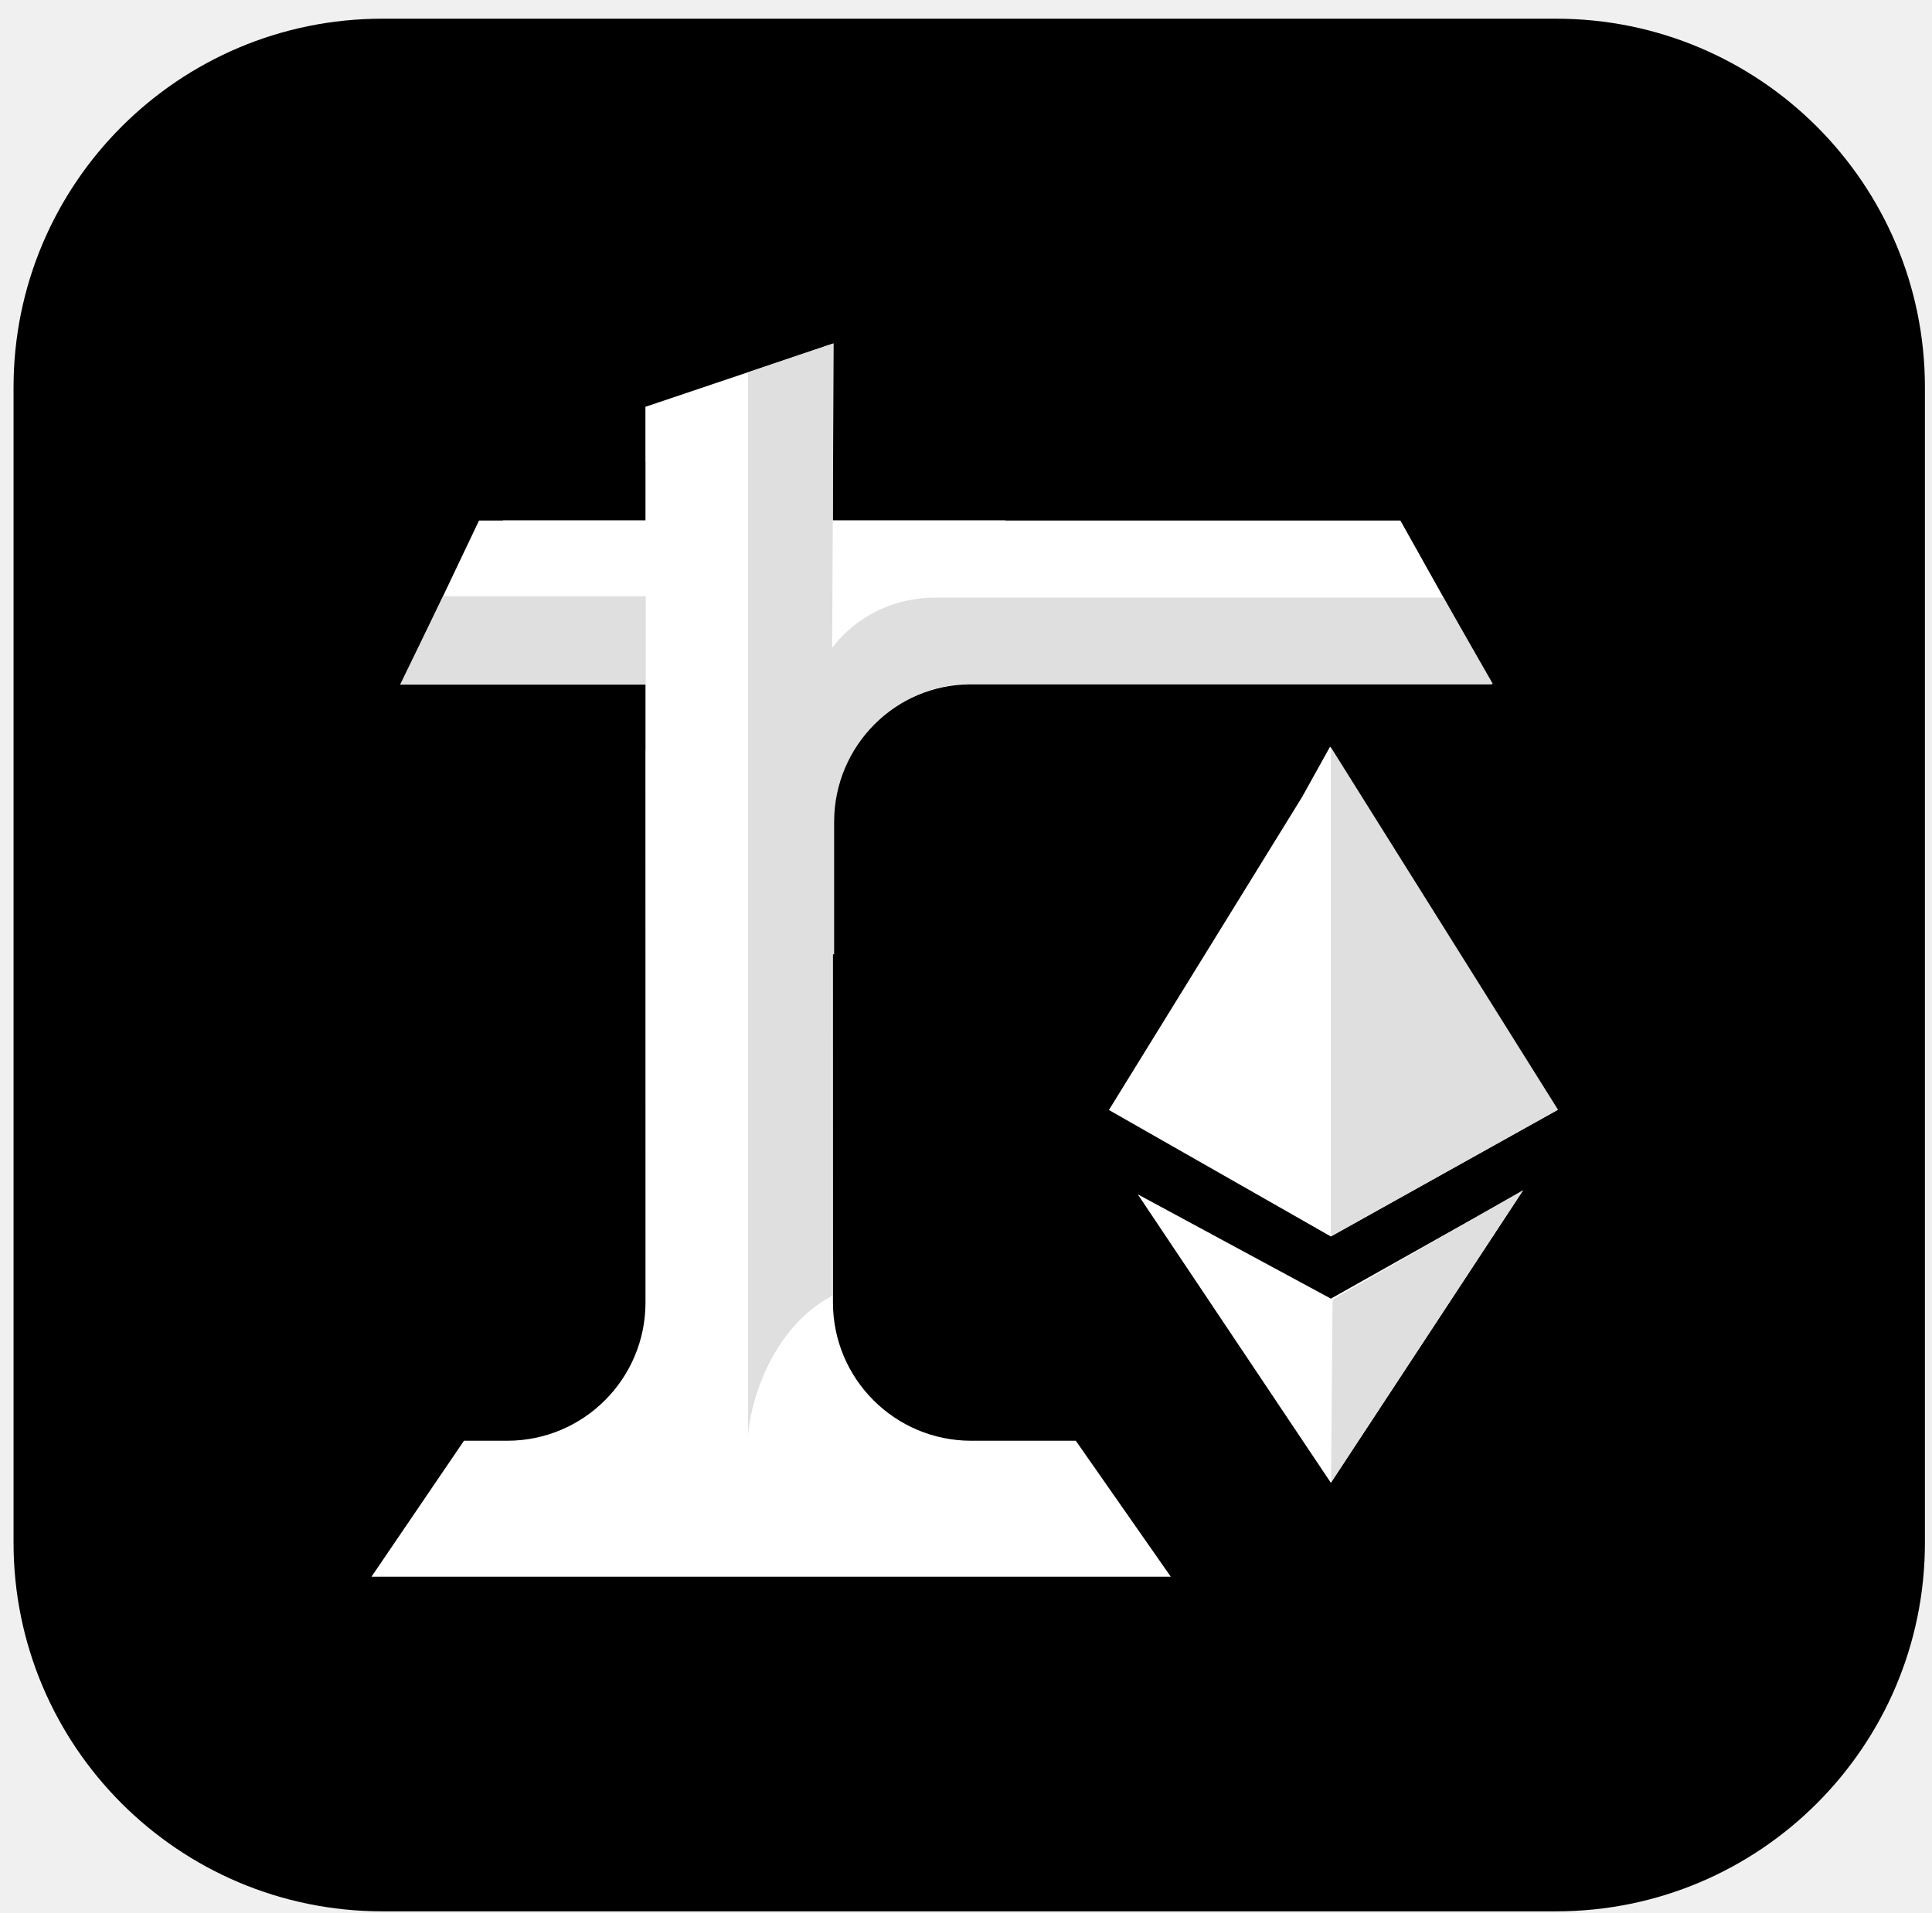
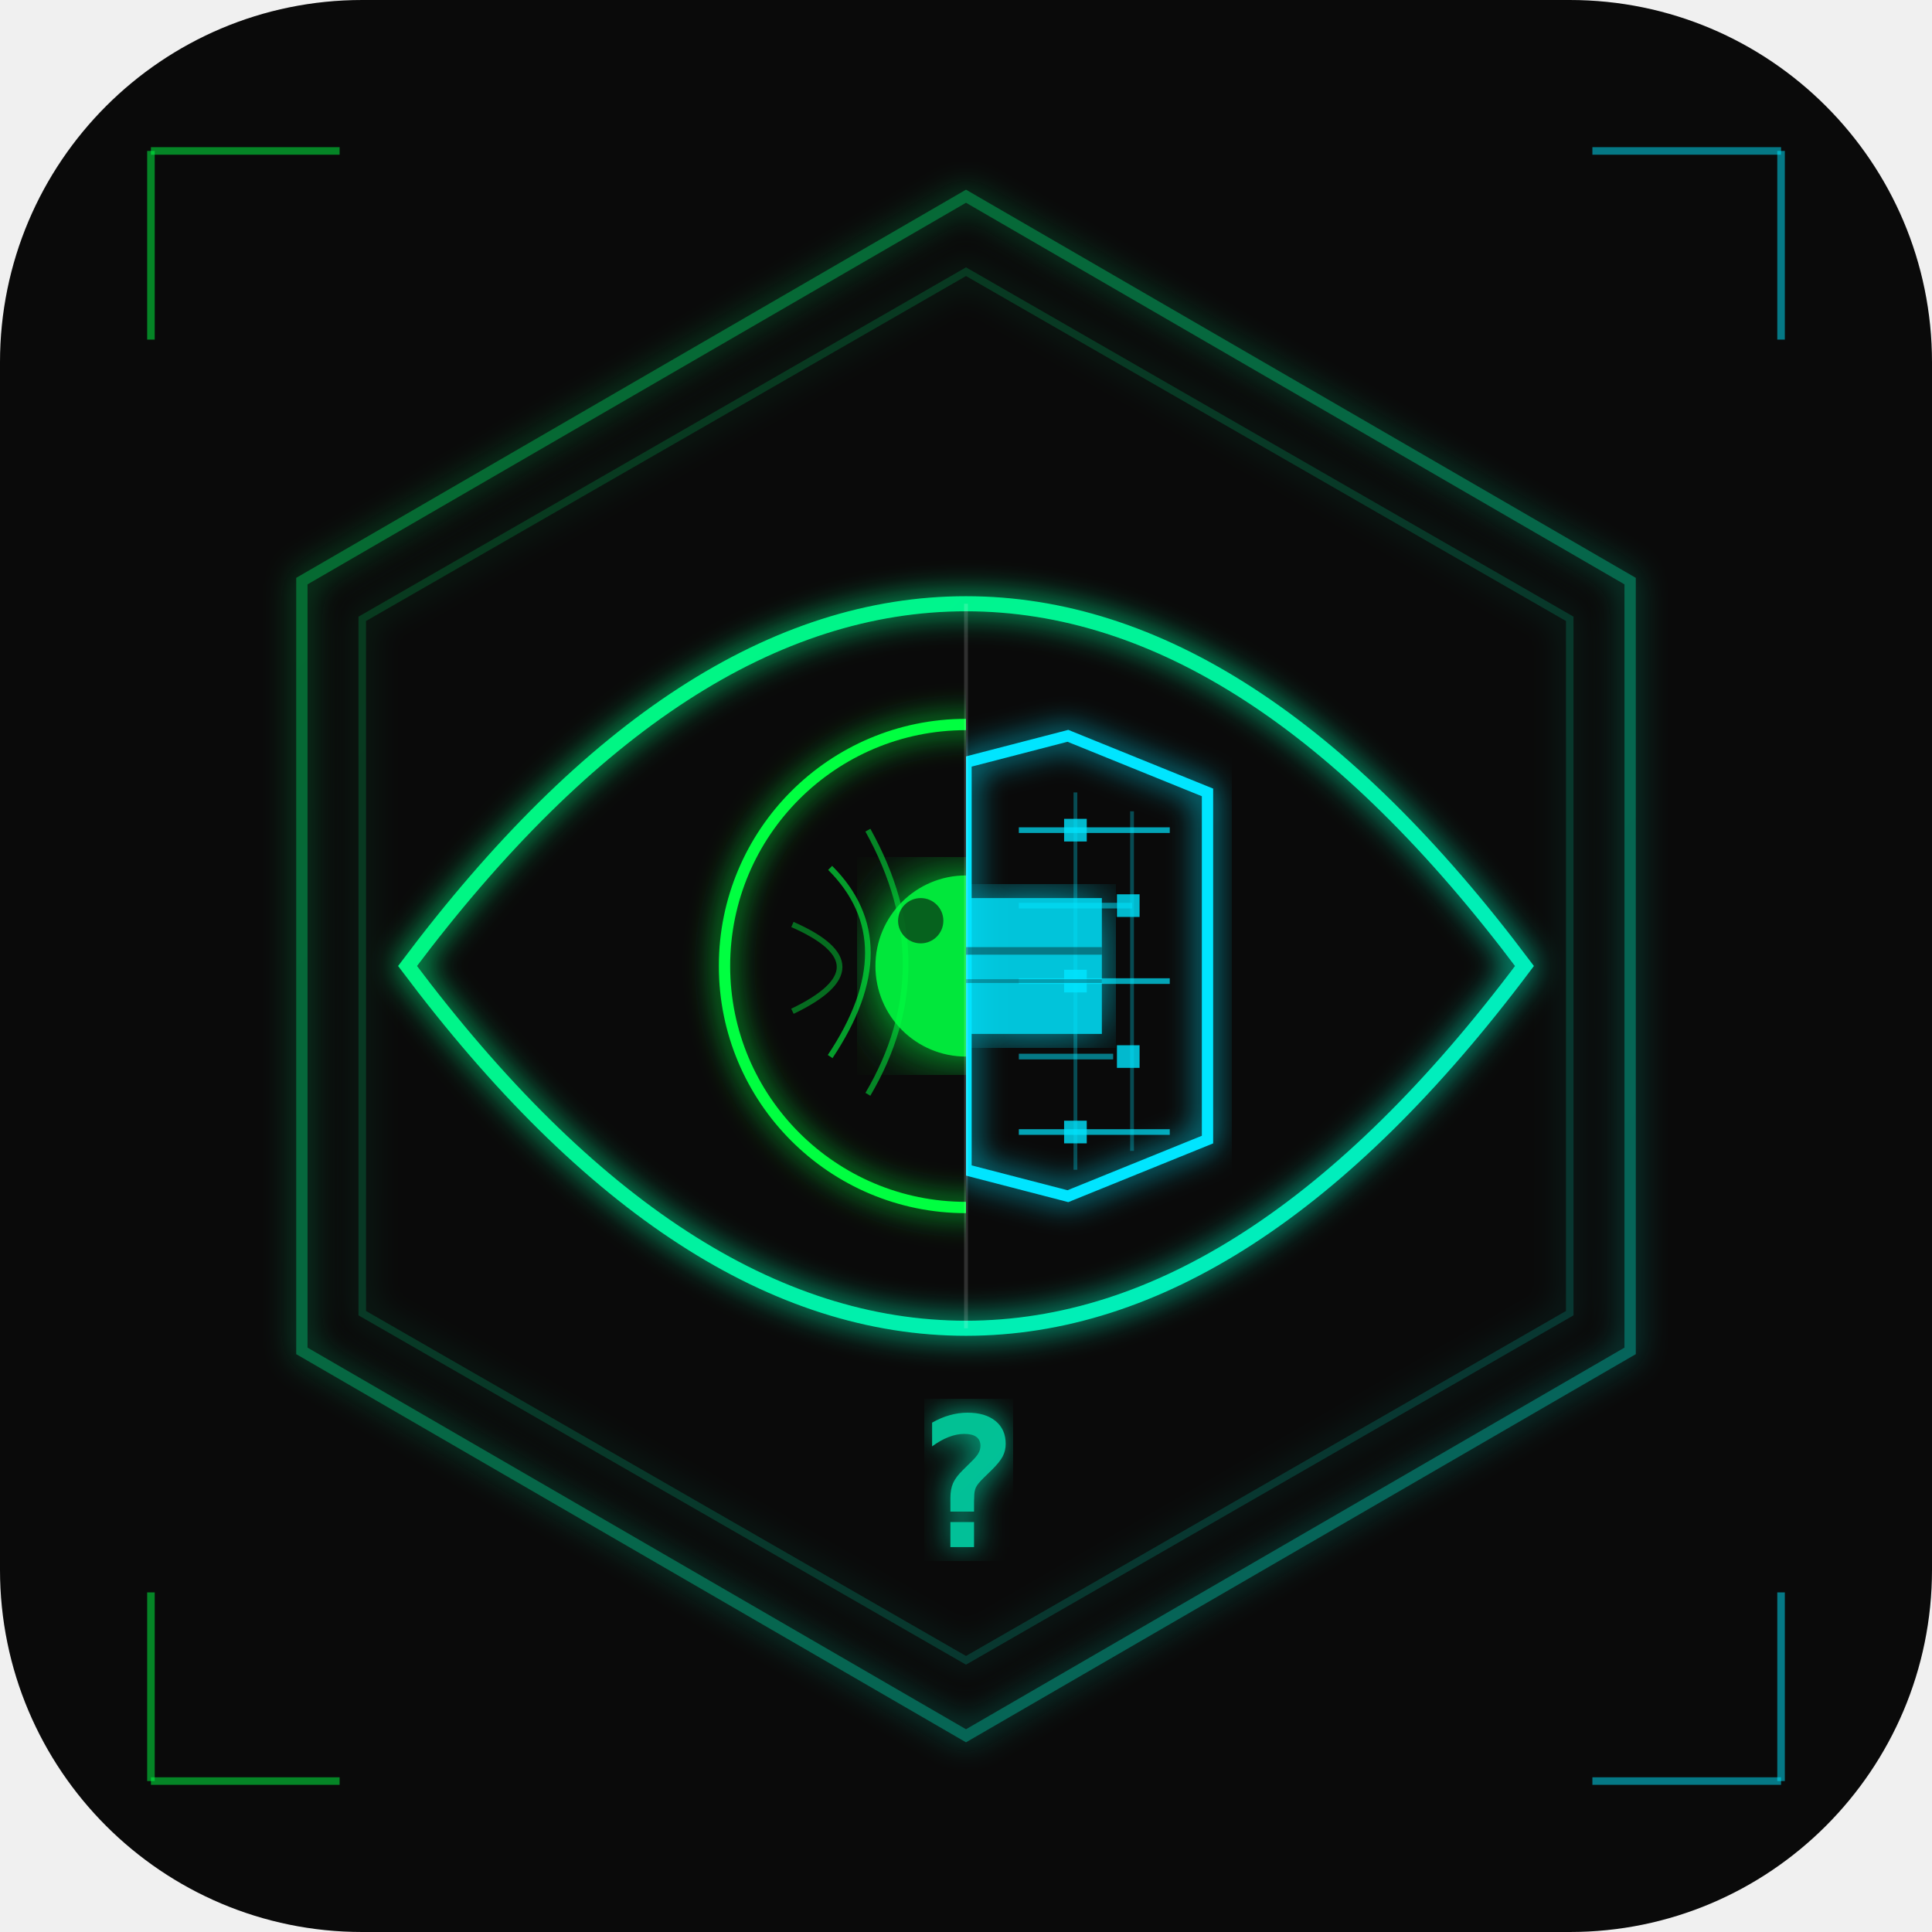
- <svg xmlns="http://www.w3.org/2000/svg" width="103" height="102" viewBox="0 0 103 102" fill="none">
-   <rect x="0.722" y="0.997" width="101.901" height="100.925" rx="19.661" fill="black" />
-   <path d="M69.415 42.505L70.912 39.812L72.544 42.505L83.024 59.191L70.953 65.936L59.119 59.191L69.415 42.505Z" fill="white" />
-   <path d="M70.953 69.25L60.658 63.688L70.953 79.072L81.184 63.498L70.953 69.25Z" fill="white" />
-   <path d="M70.953 65.926V41.853V39.85L83.063 59.178L70.953 65.926Z" fill="#DFDFDF" />
-   <path d="M70.962 79.05L71.041 69.297L81.206 63.463L70.962 79.05Z" fill="#DFDFDF" />
-   <path d="M34.409 21.693V24.613H34.413L34.412 27.747H26.809L26.809 27.757H25.538L21.384 36.491H34.413V39.972H34.409L34.413 69.455C34.413 73.527 31.113 76.828 27.041 76.828H24.735L19.806 84.077H62.417L57.354 76.828H51.779C47.708 76.828 44.407 73.527 44.407 69.455L44.402 43.665C44.507 39.708 47.73 36.527 51.705 36.491H79.548L74.658 27.757H53.602L53.602 27.747L44.399 27.747L44.399 24.613H44.402V18.325L34.409 21.693Z" fill="white" />
-   <path d="M39.882 19.852V76.55C39.973 74.964 41.047 70.855 44.365 69.103V50.867L44.47 50.9V43.831C44.47 39.759 47.771 36.458 51.843 36.458H79.581L76.951 31.866H49.908C46.129 31.866 44.365 34.556 44.365 34.556L44.444 18.307L39.882 19.852Z" fill="#DFDFDF" />
-   <path d="M23.622 31.793L21.329 36.508H34.425V31.793H23.622Z" fill="#DFDFDF" />
+ <svg xmlns="http://www.w3.org/2000/svg" width="512" height="512" viewBox="0 0 512 512" fill="none">
+   <defs>
+     <linearGradient id="neonGlow" x1="0" y1="0" x2="512" y2="512" gradientUnits="userSpaceOnUse">
+       <stop offset="0%" stop-color="#00ff41" />
+       <stop offset="100%" stop-color="#00e5ff" />
+     </linearGradient>
+     <filter id="glow">
+       <feGaussianBlur stdDeviation="4" result="blur" />
+       <feMerge>
+         <feMergeNode in="blur" />
+         <feMergeNode in="SourceGraphic" />
+       </feMerge>
+     </filter>
+     <filter id="glowStrong">
+       <feGaussianBlur stdDeviation="8" result="blur" />
+       <feMerge>
+         <feMergeNode in="blur" />
+         <feMergeNode in="SourceGraphic" />
+       </feMerge>
+     </filter>
+     <clipPath id="leftHalf">
+       <rect x="0" y="0" width="256" height="512" />
+     </clipPath>
+     <clipPath id="rightHalf">
+       <rect x="256" y="0" width="256" height="512" />
+     </clipPath>
+   </defs>
+   <rect width="512" height="512" rx="96" fill="#0a0a0a" />
+   <polygon points="256,52 432,154 432,358 256,460 80,358 80,154" fill="none" stroke="url(#neonGlow)" stroke-width="3" filter="url(#glow)" opacity="0.4" />
+   <polygon points="256,72 416,164 416,348 256,440 96,348 96,164" fill="none" stroke="url(#neonGlow)" stroke-width="2" filter="url(#glow)" opacity="0.2" />
+   <path d="M108,256 Q180,160 256,160 Q332,160 404,256 Q332,352 256,352 Q180,352 108,256Z" fill="none" stroke="url(#neonGlow)" stroke-width="4" filter="url(#glow)" />
+   <g clip-path="url(#leftHalf)">
+     <circle cx="256" cy="256" r="64" fill="none" stroke="#00ff41" stroke-width="3" filter="url(#glow)" />
+     <path d="M220,230 Q240,250 220,280" fill="none" stroke="#00ff41" stroke-width="1.5" opacity="0.6" />
+     <path d="M230,220 Q250,256 230,290" fill="none" stroke="#00ff41" stroke-width="1.5" opacity="0.5" />
+     <path d="M210,245 Q235,256 210,268" fill="none" stroke="#00ff41" stroke-width="1.5" opacity="0.4" />
+     <circle cx="256" cy="256" r="24" fill="#00ff41" opacity="0.9" filter="url(#glowStrong)" />
+     <circle cx="244" cy="244" r="6" fill="#0a0a0a" opacity="0.6" />
+   </g>
+   <g clip-path="url(#rightHalf)">
+     <polygon points="283,195 320,210 320,302 283,317 256,310 256,202" fill="none" stroke="#00e5ff" stroke-width="3" filter="url(#glow)" />
+     <line x1="270" y1="220" x2="310" y2="220" stroke="#00e5ff" stroke-width="1.5" opacity="0.7" />
+     <line x1="270" y1="240" x2="300" y2="240" stroke="#00e5ff" stroke-width="1.5" opacity="0.5" />
+     <line x1="270" y1="260" x2="310" y2="260" stroke="#00e5ff" stroke-width="1.5" opacity="0.7" />
+     <line x1="270" y1="280" x2="295" y2="280" stroke="#00e5ff" stroke-width="1.5" opacity="0.5" />
+     <line x1="270" y1="300" x2="310" y2="300" stroke="#00e5ff" stroke-width="1.5" opacity="0.7" />
+     <line x1="285" y1="210" x2="285" y2="310" stroke="#00e5ff" stroke-width="1" opacity="0.3" />
+     <line x1="300" y1="215" x2="300" y2="305" stroke="#00e5ff" stroke-width="1" opacity="0.3" />
+     <rect x="282" y="217" width="6" height="6" fill="#00e5ff" opacity="0.8" />
+     <rect x="296" y="237" width="6" height="6" fill="#00e5ff" opacity="0.8" />
+     <rect x="282" y="257" width="6" height="6" fill="#00e5ff" opacity="0.8" />
+     <rect x="296" y="277" width="6" height="6" fill="#00e5ff" opacity="0.8" />
+     <rect x="282" y="297" width="6" height="6" fill="#00e5ff" opacity="0.8" />
+     <rect x="256" y="238" width="36" height="36" fill="#00e5ff" opacity="0.85" filter="url(#glowStrong)" />
+     <line x1="256" y1="252" x2="292" y2="252" stroke="#0a0a0a" stroke-width="2" opacity="0.4" />
+     <line x1="256" y1="260" x2="292" y2="260" stroke="#0a0a0a" stroke-width="1" opacity="0.3" />
+   </g>
+   <line x1="256" y1="160" x2="256" y2="352" stroke="#ffffff" stroke-width="1" opacity="0.15" />
+   <text x="256" y="410" text-anchor="middle" font-family="monospace" font-weight="bold" font-size="48" fill="url(#neonGlow)" filter="url(#glow)" opacity="0.8">?</text>
+   <line x1="40" y1="40" x2="90" y2="40" stroke="#00ff41" stroke-width="2" opacity="0.5" />
+   <line x1="40" y1="40" x2="40" y2="90" stroke="#00ff41" stroke-width="2" opacity="0.5" />
+   <line x1="472" y1="40" x2="422" y2="40" stroke="#00e5ff" stroke-width="2" opacity="0.5" />
+   <line x1="472" y1="40" x2="472" y2="90" stroke="#00e5ff" stroke-width="2" opacity="0.5" />
+   <line x1="40" y1="472" x2="90" y2="472" stroke="#00ff41" stroke-width="2" opacity="0.5" />
+   <line x1="40" y1="472" x2="40" y2="422" stroke="#00ff41" stroke-width="2" opacity="0.5" />
+   <line x1="472" y1="472" x2="422" y2="472" stroke="#00e5ff" stroke-width="2" opacity="0.5" />
+   <line x1="472" y1="472" x2="472" y2="422" stroke="#00e5ff" stroke-width="2" opacity="0.5" />
</svg>
